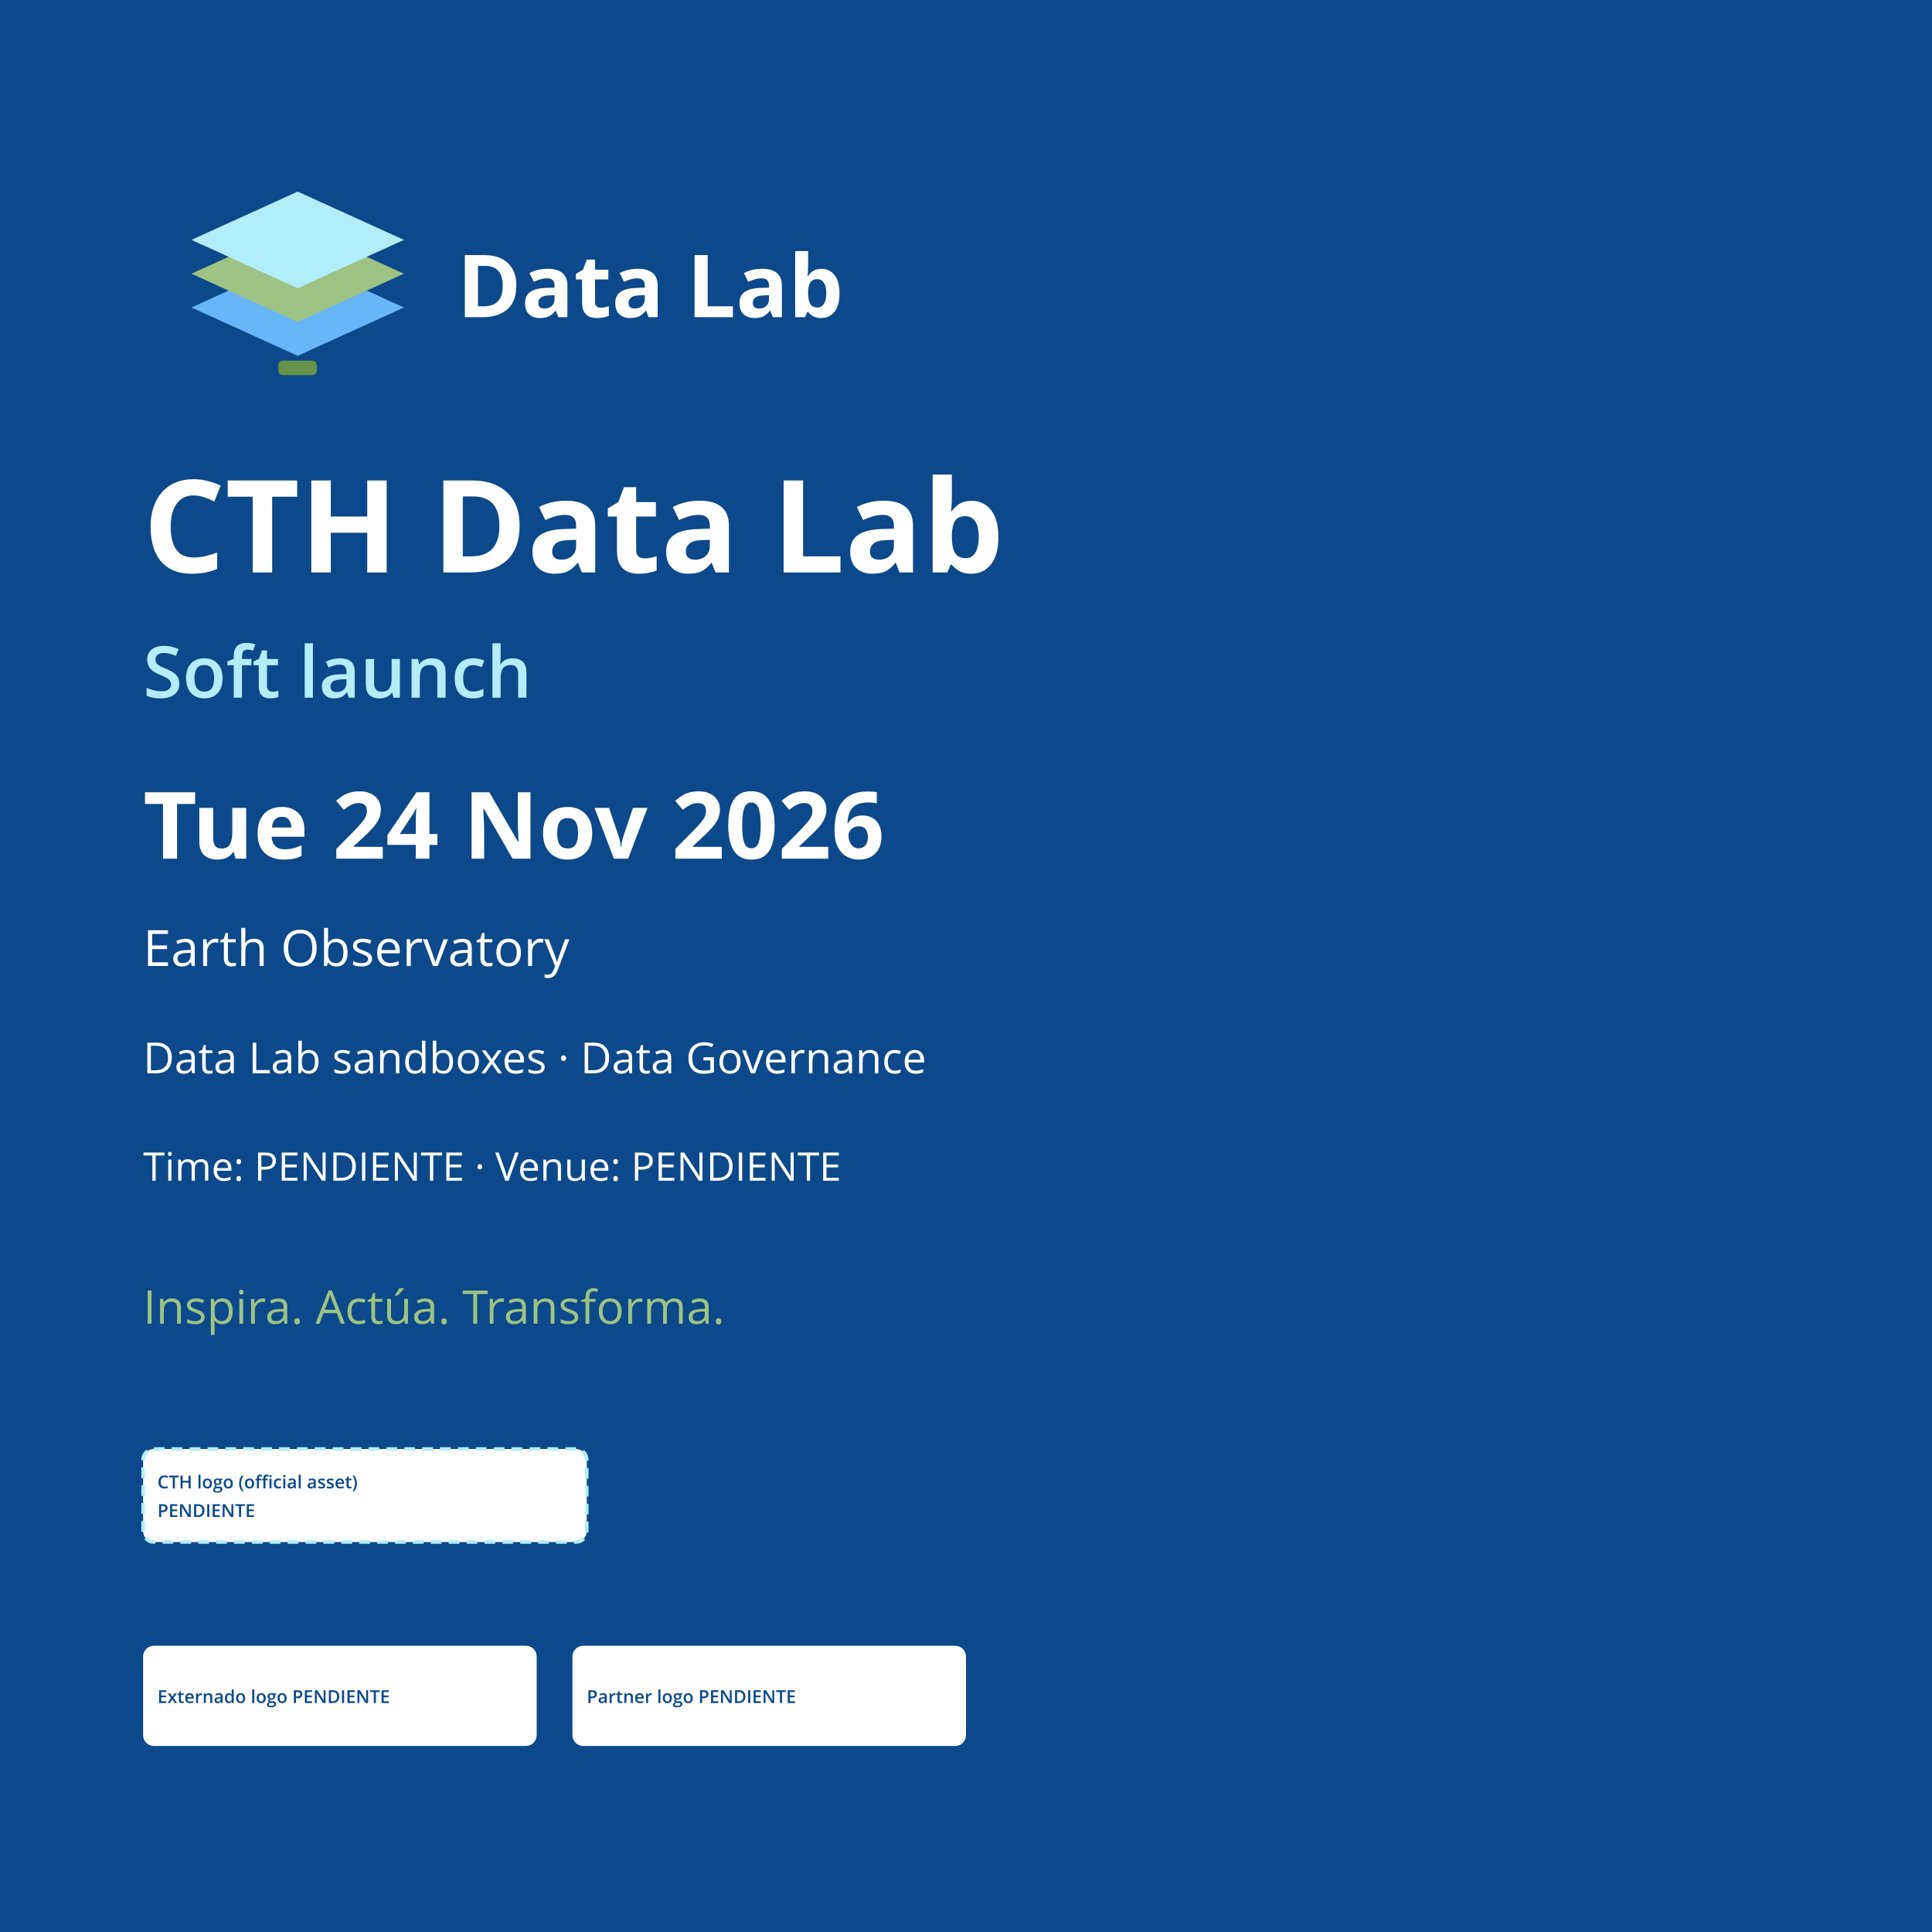
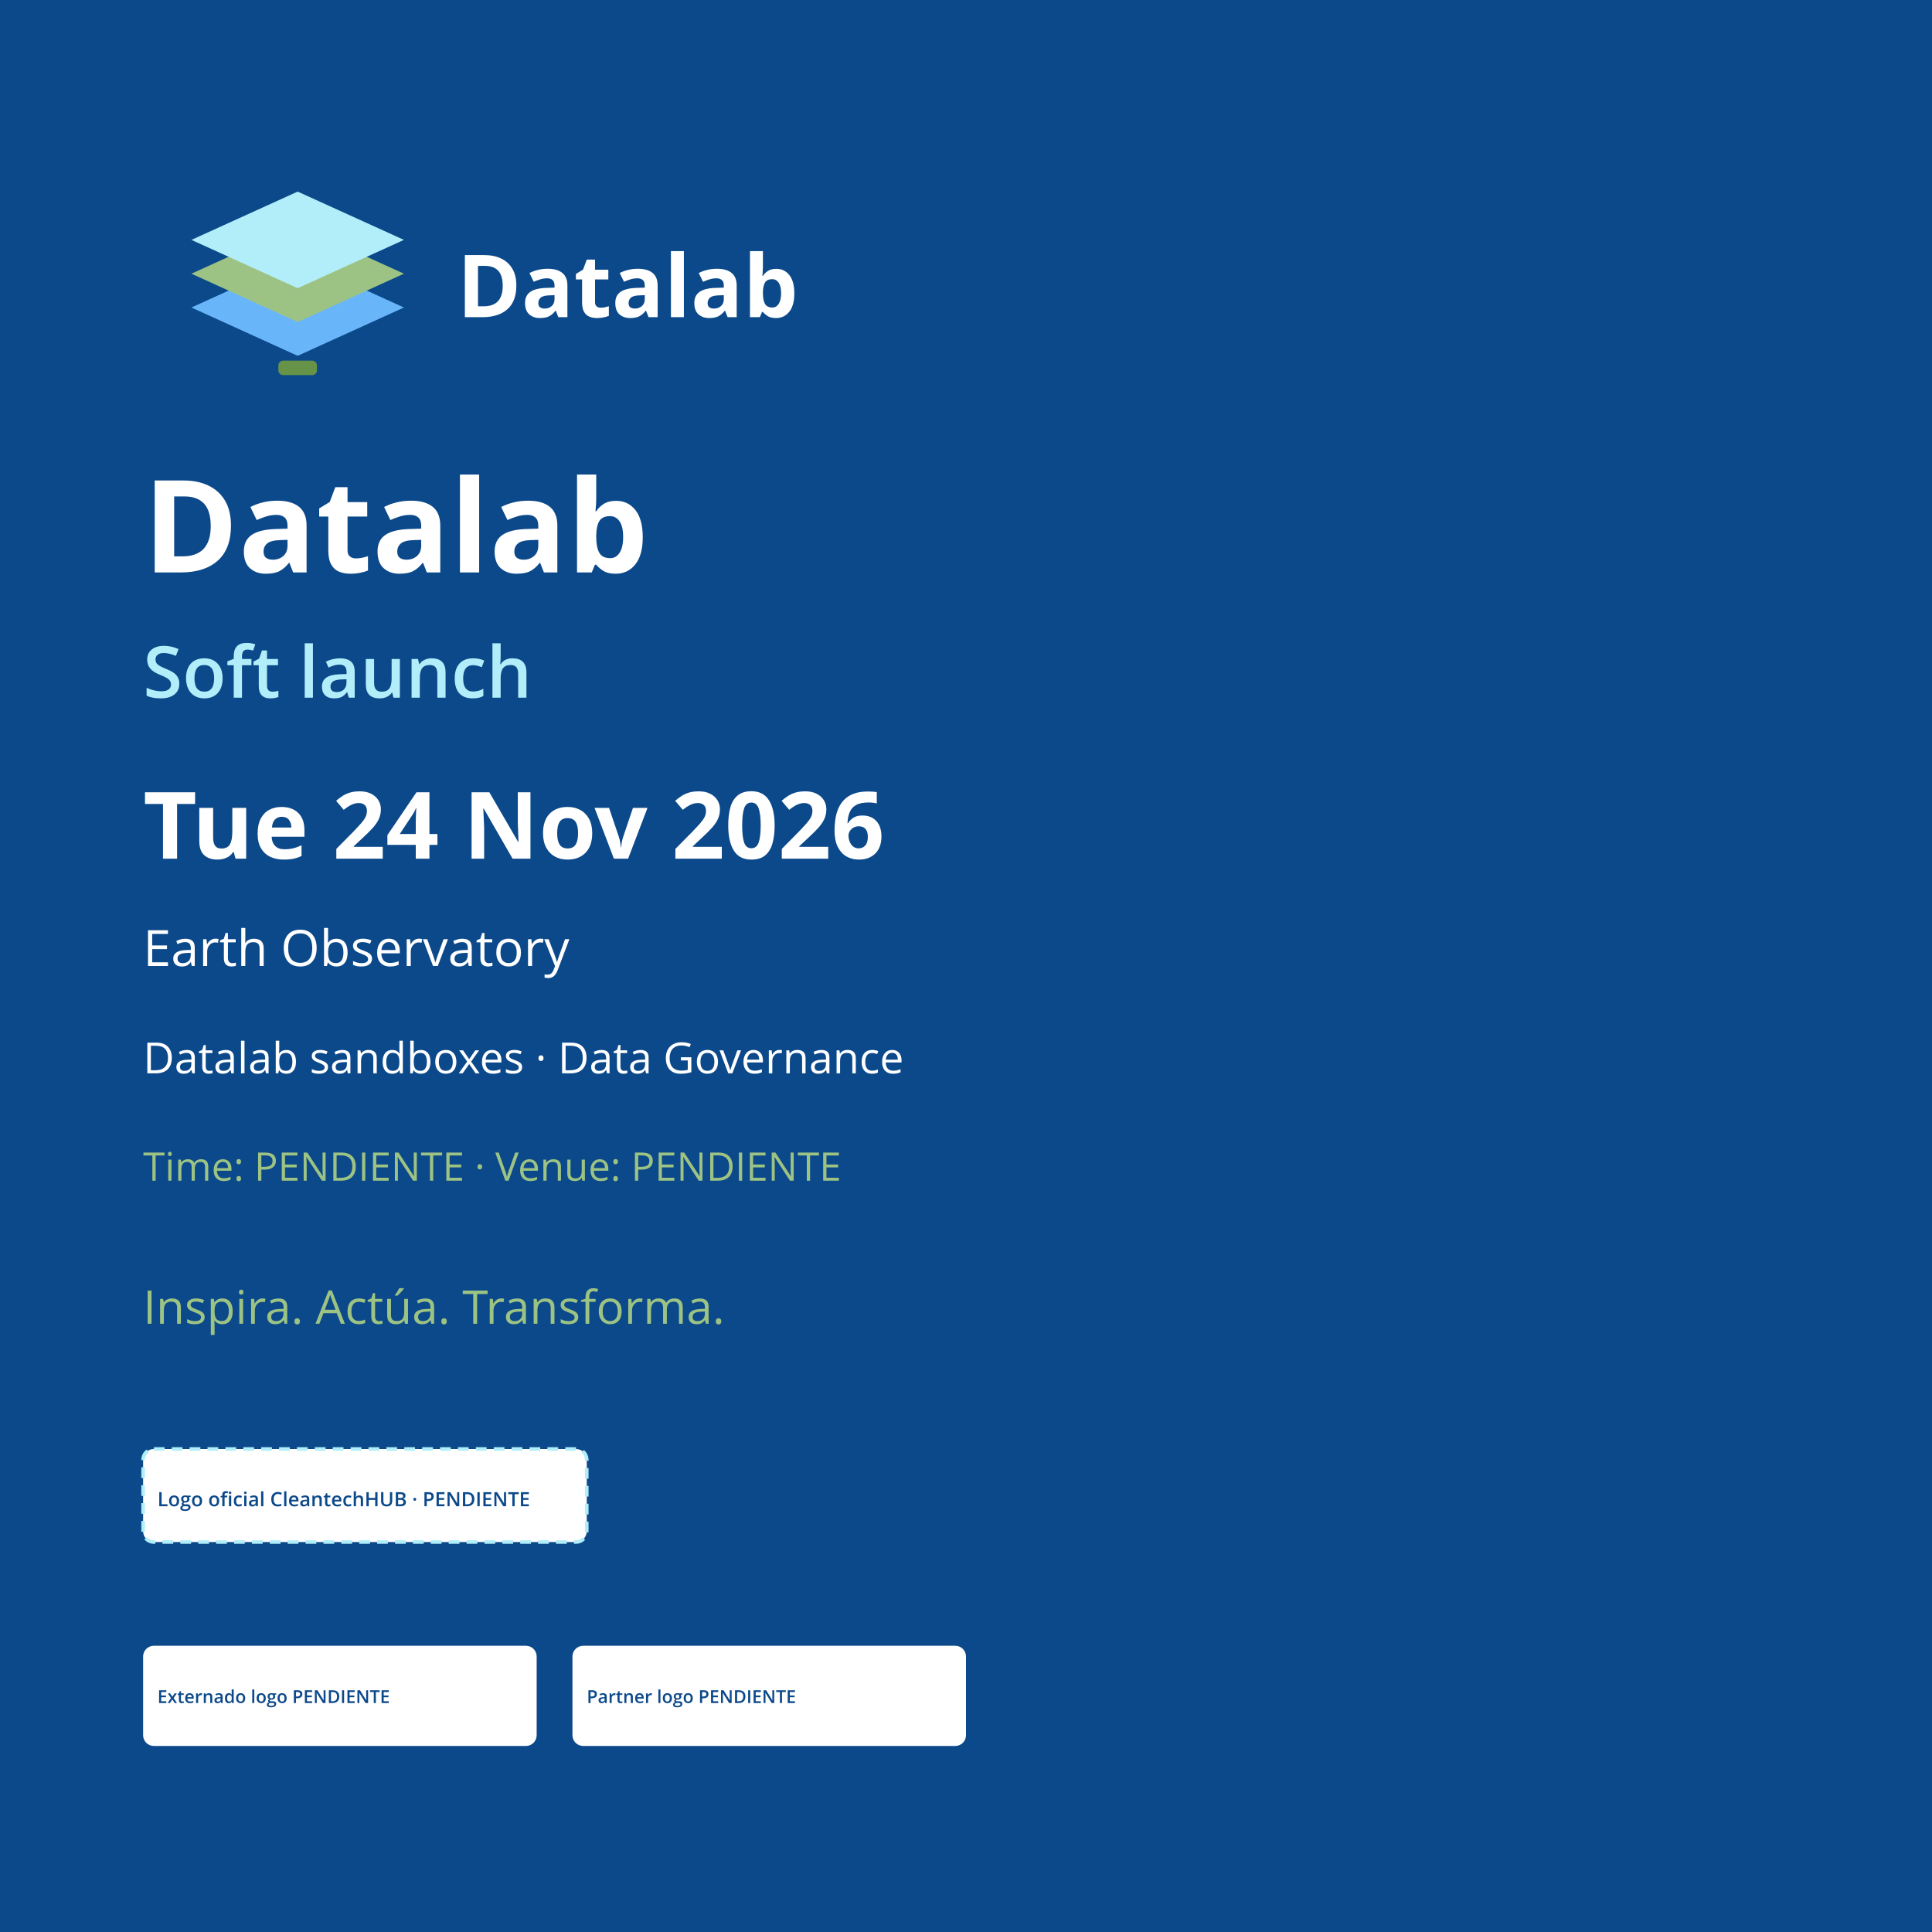
- <svg xmlns="http://www.w3.org/2000/svg" viewBox="0 0 1080 1080" width="1080" height="1080" role="img" aria-label="CTH Data Lab soft launch social square">
-   <defs>
-     <style>
-       .head { font-family: 'Titillium Web', sans-serif; font-weight: 700; fill: #FFFFFF; }
-       .sub { font-family: 'Open Sans', sans-serif; font-weight: 600; fill: #B2EEFA; }
-       .body { font-family: 'Open Sans', sans-serif; font-weight: 400; fill: #FFFFFF; }
-       .tag { font-family: 'Open Sans', sans-serif; font-weight: 400; fill: #9DC384; }
-       .slot { font-family: 'Open Sans', sans-serif; font-weight: 600; font-size: 10px; fill: #0C498A; }
-       .ph { font-family: 'Open Sans', sans-serif; font-weight: 600; font-size: 10px; fill: #0C498A; }
-     </style>
-   </defs>
+ <svg xmlns="http://www.w3.org/2000/svg" viewBox="0 0 1080 1080" width="1080" height="1080" role="img" aria-label="Datalab soft launch social square">
  <rect width="1080" height="1080" fill="#0C498A" />
  <g transform="translate(80, 72) scale(1.35)">
    <g transform="translate(12, 22)">
      <path d="M8 52 L52 72 L96 52 L52 32 Z" fill="#69B5FA" />
      <path d="M8 38 L52 58 L96 38 L52 18 Z" fill="#9DC384" />
      <path d="M8 24 L52 44 L96 24 L52 4 Z" fill="#B2EEFA" />
      <rect x="44" y="74" width="16" height="6" rx="2" fill="#669348" />
    </g>
-     <text font-family="Titillium Web, sans-serif" font-weight="700" font-size="36" fill="#FFFFFF" x="130" y="78">Data Lab</text>
+     <text font-family="Titillium Web, sans-serif" font-weight="700" font-size="36" fill="#FFFFFF" x="130" y="78">Datalab</text>
  </g>
-   <text class="head" font-size="72" x="80" y="320">CTH Data Lab</text>
-   <text class="sub" font-size="40" x="80" y="390">Soft launch</text>
-   <text class="head" font-size="52" x="80" y="480">Tue 24 Nov 2026</text>
-   <text class="body" font-size="28" x="80" y="540">Earth Observatory</text>
-   <text class="body" font-size="24" x="80" y="600">Data Lab sandboxes · Data Governance</text>
-   <text class="body" font-size="22" x="80" y="660">Time: PENDIENTE · Venue: PENDIENTE</text>
-   <text class="tag" font-size="26" x="80" y="740">Inspira. Actúa. Transforma.</text>
+   <text font-family="Titillium Web, sans-serif" font-weight="700" font-size="72" fill="#FFFFFF" x="80" y="320">Datalab</text>
+   <text font-family="Open Sans, sans-serif" font-weight="600" font-size="40" fill="#B2EEFA" x="80" y="390">Soft launch</text>
+   <text font-family="Titillium Web, sans-serif" font-weight="700" font-size="52" fill="#FFFFFF" x="80" y="480">Tue 24 Nov 2026</text>
+   <text font-family="Open Sans, sans-serif" font-weight="400" font-size="28" fill="#FFFFFF" x="80" y="540">Earth Observatory</text>
+   <text font-family="Open Sans, sans-serif" font-weight="400" font-size="24" fill="#FFFFFF" x="80" y="600">Datalab sandboxes · Data Governance</text>
+   <text font-family="Open Sans, sans-serif" font-weight="400" font-size="22" fill="#9DC384" x="80" y="660">Time: PENDIENTE · Venue: PENDIENTE</text>
+   <text font-family="Open Sans, sans-serif" font-weight="400" font-size="26" fill="#9DC384" x="80" y="740">Inspira. Actúa. Transforma.</text>
  <rect x="80" y="810" width="248" height="52" rx="6" fill="#FFFFFF" stroke="#B2EEFA" stroke-width="2" stroke-dasharray="6 4" />
-   <text class="ph" x="88" y="832">CTH logo (official asset)</text>
-   <text class="ph" x="88" y="848">PENDIENTE</text>
+   <text font-family="Open Sans, sans-serif" font-weight="600" font-size="11" fill="#0C498A" x="88" y="842">Logo oficial CleantechHUB · PENDIENTE</text>
  <rect x="80" y="920" width="220" height="56" rx="6" fill="#FFFFFF" />
-   <text class="slot" x="88" y="952">Externado logo PENDIENTE</text>
+   <text font-family="Open Sans, sans-serif" font-weight="600" font-size="10" fill="#0C498A" x="88" y="952">Externado logo PENDIENTE</text>
  <rect x="320" y="920" width="220" height="56" rx="6" fill="#FFFFFF" />
-   <text class="slot" x="328" y="952">Partner logo PENDIENTE</text>
+   <text font-family="Open Sans, sans-serif" font-weight="600" font-size="10" fill="#0C498A" x="328" y="952">Partner logo PENDIENTE</text>
</svg>
